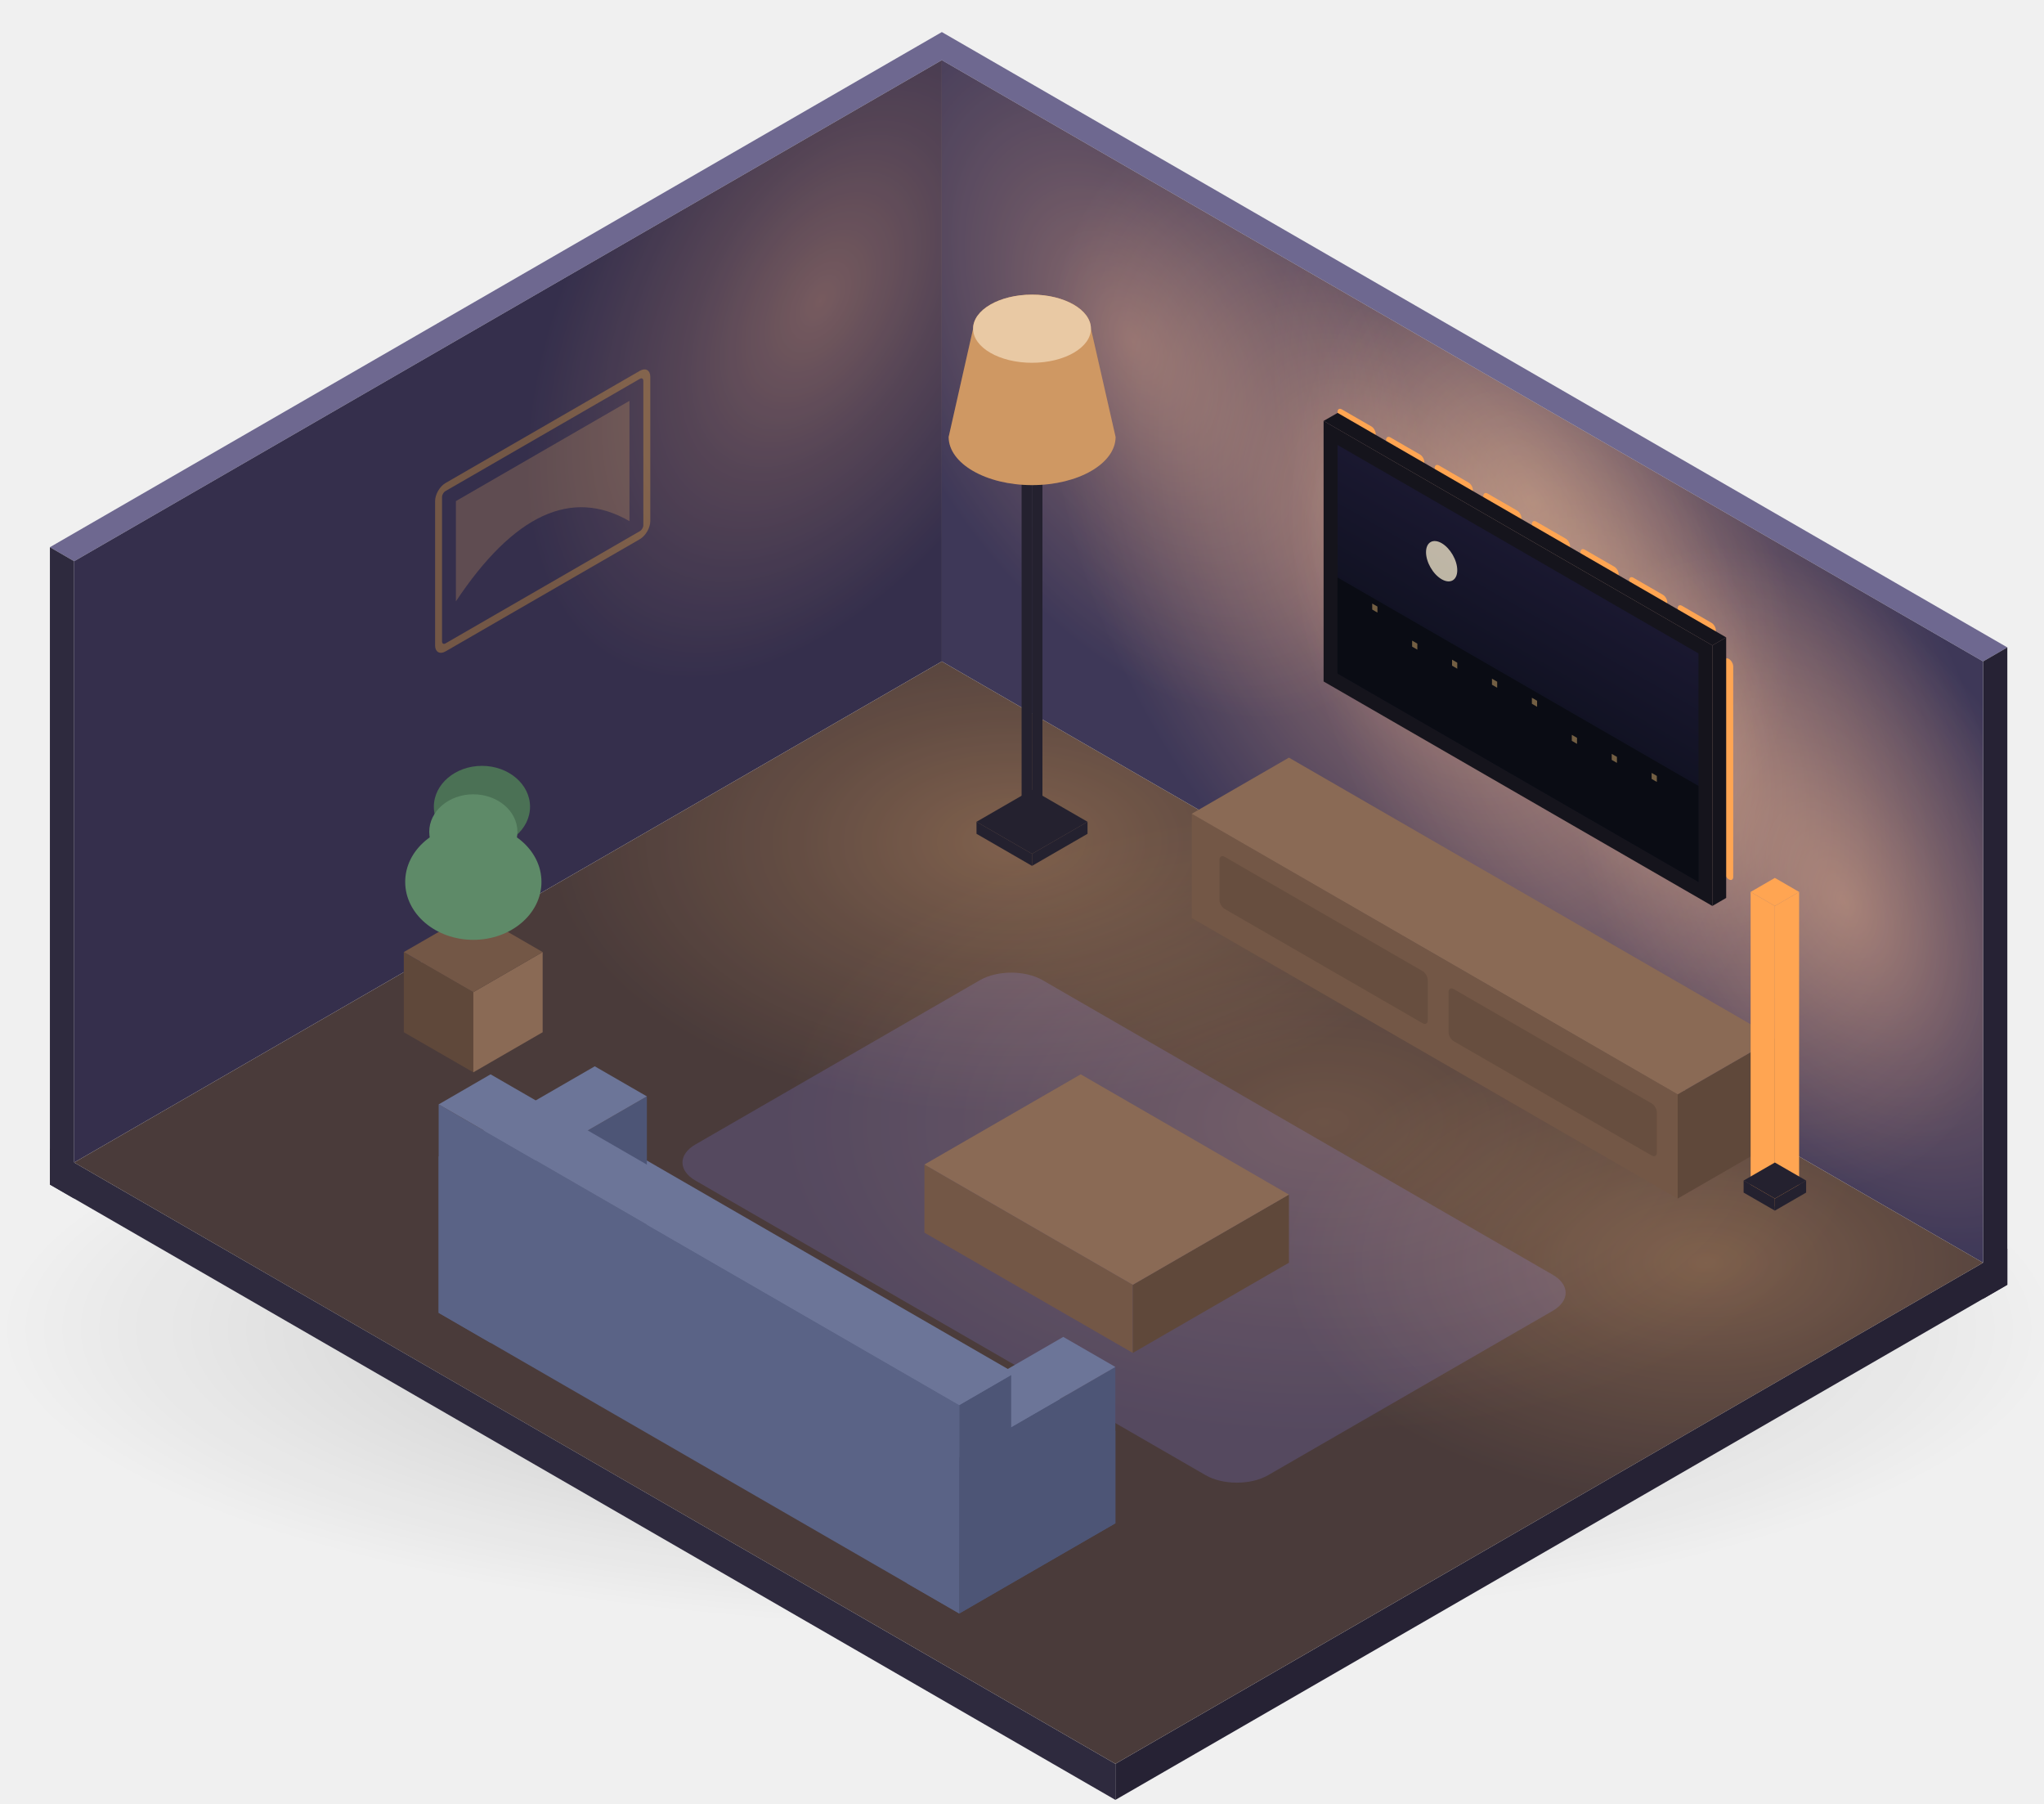
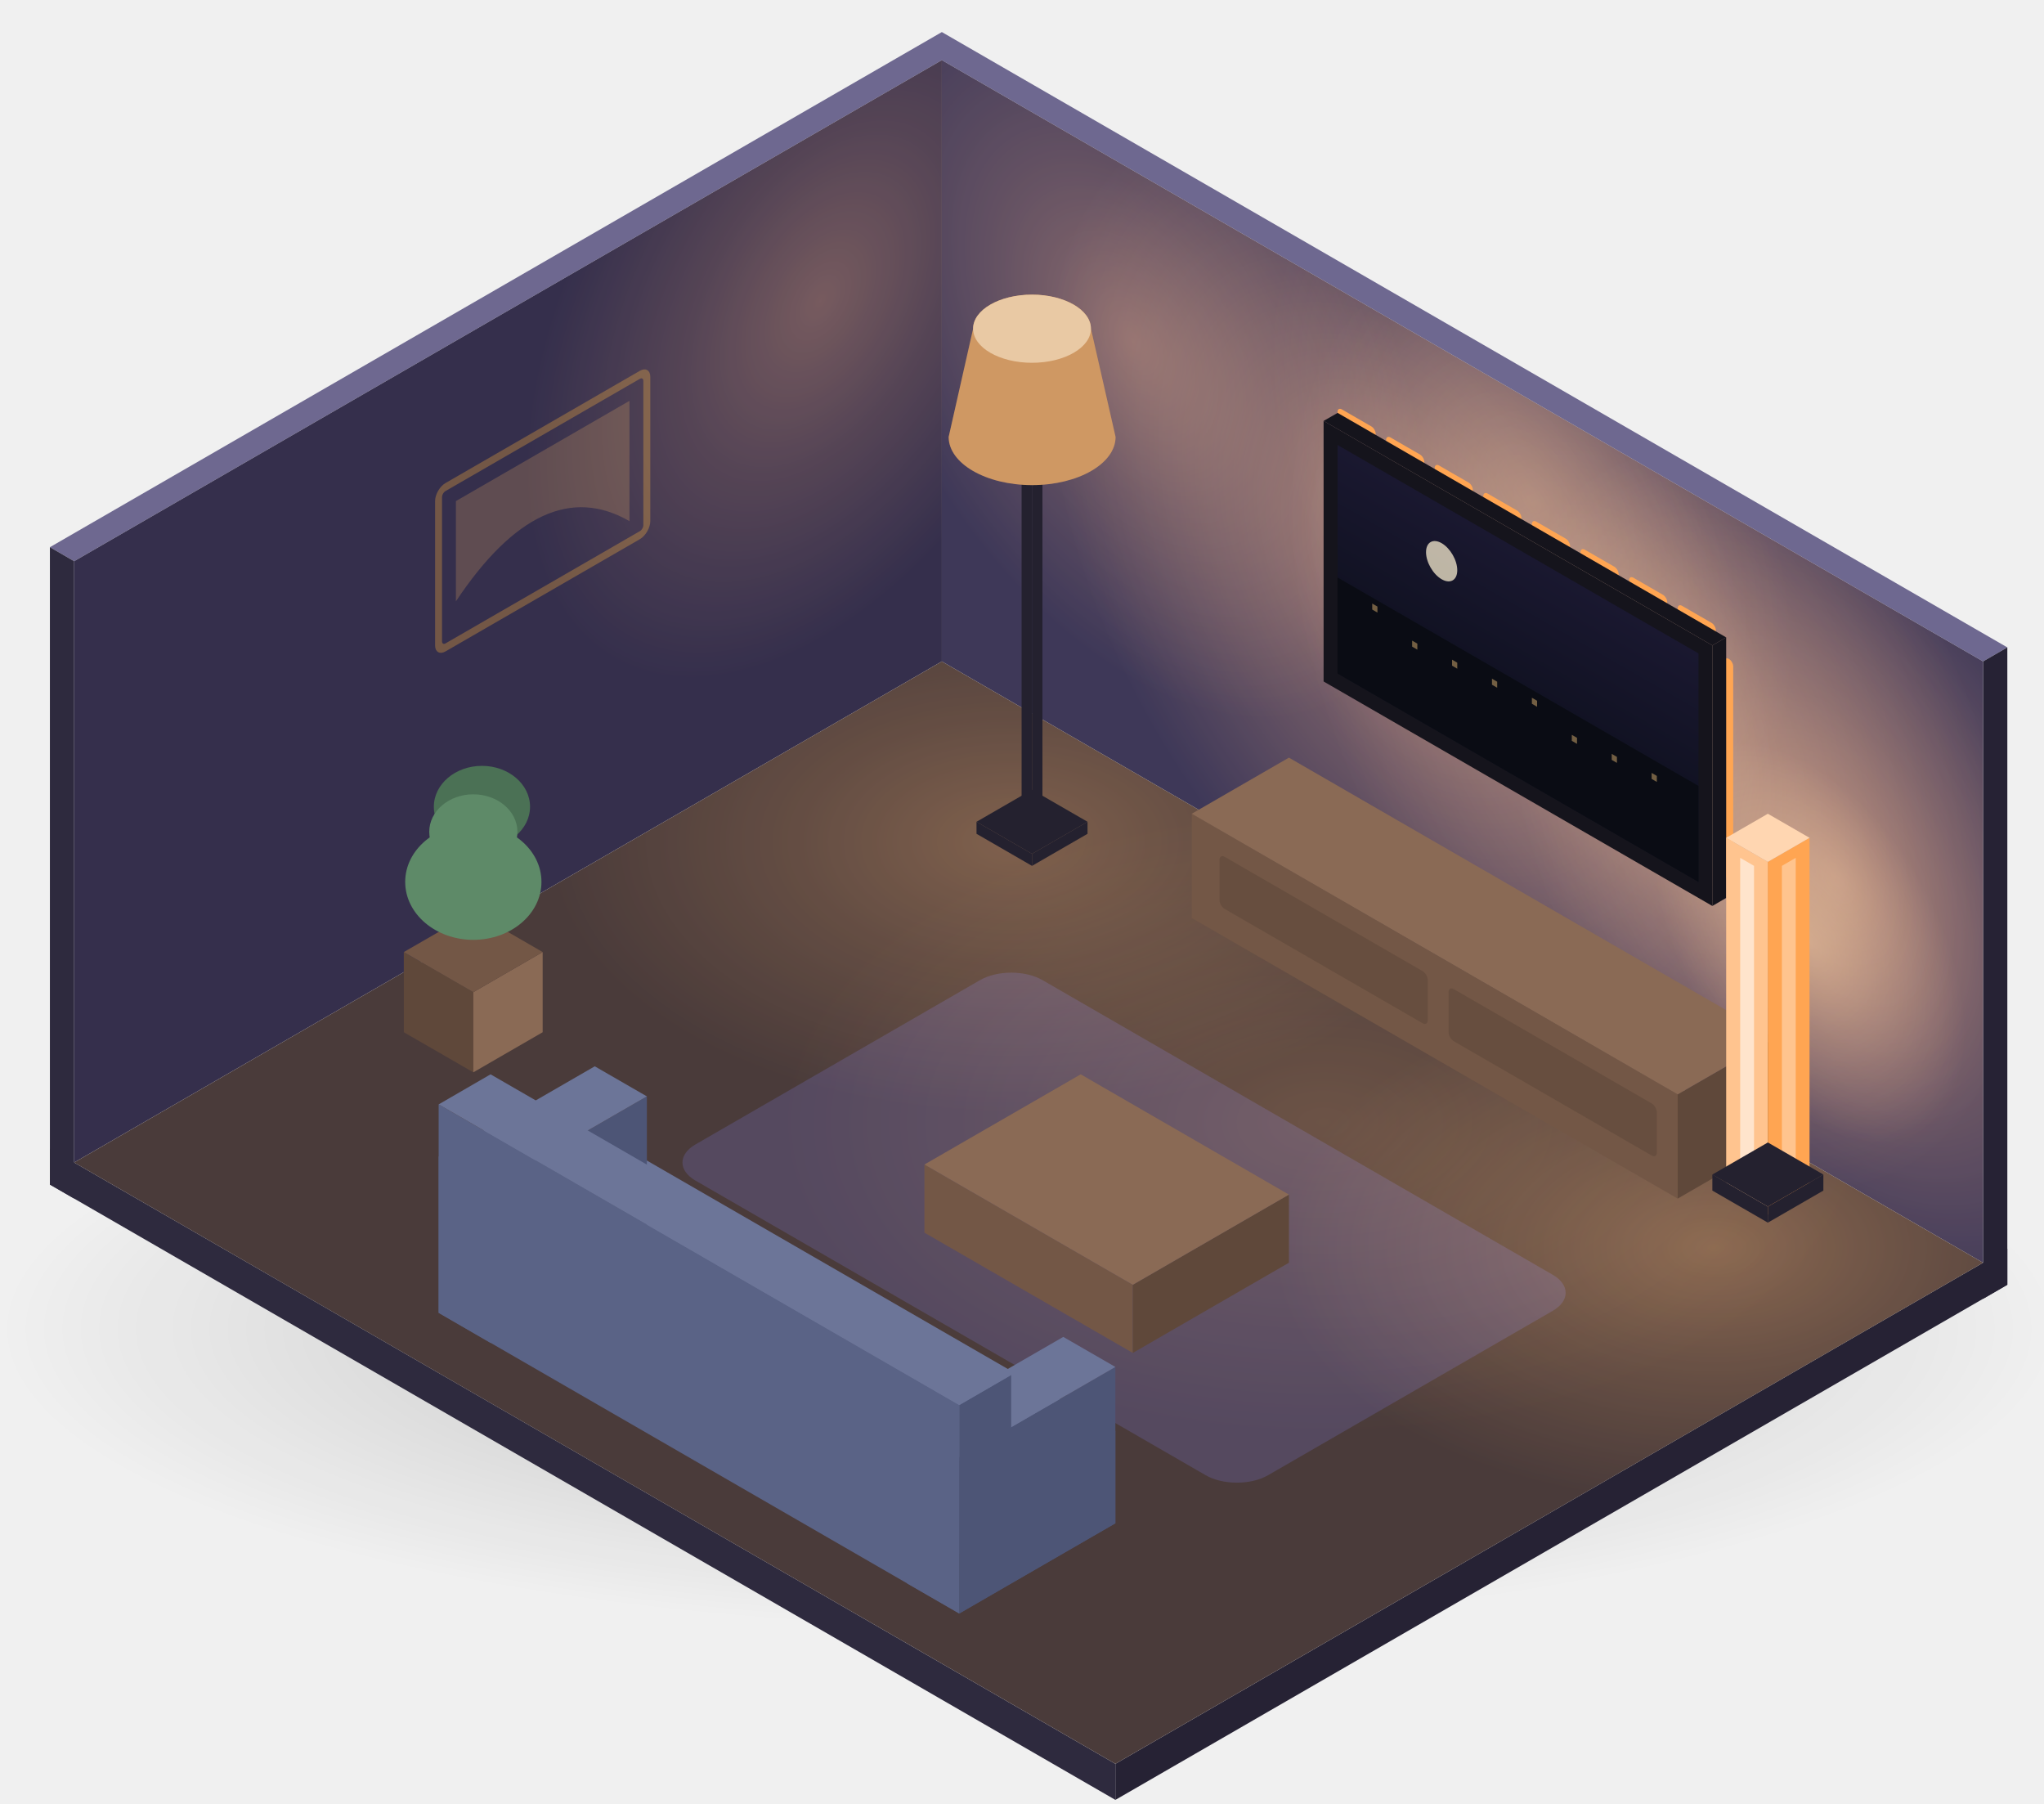
<svg xmlns="http://www.w3.org/2000/svg" viewBox="-470 -330 1020 900">
  <defs>
    <clipPath id="2cA">
      <rect x="0" y="0" width="600" height="300" />
    </clipPath>
    <clipPath id="2cB">
      <rect x="0" y="0" width="500" height="300" />
    </clipPath>
    <clipPath id="2cF">
      <rect x="0" y="0" width="600" height="500" />
    </clipPath>
    <radialGradient id="2sh">
      <stop offset="0" stop-color="#000" stop-opacity="0.22" />
      <stop offset="1" stop-color="#000" stop-opacity="0" />
    </radialGradient>
    <radialGradient id="2sl">
      <stop offset="0" stop-color="#FFA552" />
      <stop offset="0.45" stop-color="#FFA552" stop-opacity="0.5" />
      <stop offset="1" stop-color="#FFA552" stop-opacity="0" />
    </radialGradient>
    <radialGradient id="2sr">
      <stop offset="0" stop-color="#FFA552" />
      <stop offset="0.45" stop-color="#FFA552" stop-opacity="0.5" />
      <stop offset="1" stop-color="#FFA552" stop-opacity="0" />
    </radialGradient>
    <radialGradient id="2st">
      <stop offset="0" stop-color="#FFA552" />
      <stop offset="0.45" stop-color="#FFA552" stop-opacity="0.5" />
      <stop offset="1" stop-color="#FFA552" stop-opacity="0" />
    </radialGradient>
    <radialGradient id="2fl">
      <stop offset="0" stop-color="#FFA552" />
      <stop offset="0.45" stop-color="#FFA552" stop-opacity="0.5" />
      <stop offset="1" stop-color="#FFA552" stop-opacity="0" />
    </radialGradient>
    <radialGradient id="2flb">
      <stop offset="0" stop-color="#FFA552" />
      <stop offset="0.45" stop-color="#FFA552" stop-opacity="0.5" />
      <stop offset="1" stop-color="#FFA552" stop-opacity="0" />
    </radialGradient>
    <radialGradient id="2lb">
+       <stop offset="0" stop-color="#FFA552" />
+       <stop offset="0.45" stop-color="#FFA552" stop-opacity="0.5" />
+       <stop offset="1" stop-color="#FFA552" stop-opacity="0" />
+     </radialGradient>
+     <radialGradient id="2lb2">
      <stop offset="0" stop-color="#FFA552" />
      <stop offset="0.45" stop-color="#FFA552" stop-opacity="0.5" />
      <stop offset="1" stop-color="#FFA552" stop-opacity="0" />
    </radialGradient>
    <radialGradient id="2ffl">
      <stop offset="0" stop-color="#FFA552" />
      <stop offset="0.45" stop-color="#FFA552" stop-opacity="0.5" />
      <stop offset="1" stop-color="#FFA552" stop-opacity="0" />
    </radialGradient>
    <radialGradient id="2flb2">
      <stop offset="0" stop-color="#FFA552" />
      <stop offset="0.45" stop-color="#FFA552" stop-opacity="0.5" />
      <stop offset="1" stop-color="#FFA552" stop-opacity="0" />
    </radialGradient>
    <radialGradient id="2ftv">
      <stop offset="0" stop-color="#FFA552" />
      <stop offset="0.45" stop-color="#FFA552" stop-opacity="0.5" />
      <stop offset="1" stop-color="#FFA552" stop-opacity="0" />
    </radialGradient>
    <linearGradient id="2sky" x1="0" y1="0" x2="0" y2="1">
      <stop offset="0" stop-color="#0B0E1A" />
      <stop offset="1" stop-color="#1A1830" />
    </linearGradient>
  </defs>
  <ellipse cx="43.3" cy="333.0" rx="520" ry="150" fill="url(#2sh)" />
  <polygon points="-445.1,261.0 86.6,568.0 86.6,550.0 -445.1,243.0" fill="#2E2A3E" />
  <polygon points="531.7,311.0 86.6,568.0 86.6,550.0 531.7,293.0" fill="#262234" />
  <polygon points="0.0,-314.0 531.7,-7.0 519.6,0.0 0.0,-300.0 -433.0,-50.0 -445.1,-57.0" fill="#6E6890" />
  <polygon points="531.7,311.0 519.6,318.0 519.6,0.0 531.7,-7.0" fill="#262234" />
  <polygon points="-445.1,261.0 -433.0,268.0 -433.0,-50.0 -445.1,-57.0" fill="#2E2A3E" />
  <polygon points="0.0,0.0 519.6,300.0 519.6,0.0 0.0,-300.0" fill="#3E3858" />
  <polygon points="0.0,0.0 -433.0,250.0 -433.0,-50.0 0.0,-300.0" fill="#352F4C" />
  <polygon points="0.0,0.0 519.6,300.0 86.6,550.0 -433.0,250.0" fill="#4A3B3A" />
  <g transform="matrix(-0.8660254 0.5 0 -1 0 0)">
    <rect x="170" y="150" width="120" height="80" rx="4" fill="#352F4C" stroke="#735746" stroke-width="4" />
    <path d="M180 160 Q230 210 280 170 L280 220 L180 220 Z" fill="#8A6A55" opacity="0.5" />
  </g>
  <g transform="matrix(0.8660254 0.5 -0.8660254 0.5 0 0)">
    <rect x="170" y="130" width="330" height="200" rx="18" fill="#55495F" />
  </g>
  <g transform="matrix(0.8660254 0.5 0 -1 0 0)" clip-path="url(#2cA)" style="mix-blend-mode:screen">
    <circle cx="270" cy="175" r="210" fill="url(#2sl)" opacity="0.519" />
  </g>
  <g transform="matrix(0.8660254 0.5 0 -1 0 0)" clip-path="url(#2cA)" style="mix-blend-mode:screen">
    <circle cx="410" cy="175" r="210" fill="url(#2sr)" opacity="0.519" />
  </g>
  <g transform="matrix(0.8660254 0.5 0 -1 0 0)" clip-path="url(#2cA)" style="mix-blend-mode:screen">
    <circle cx="340" cy="250" r="150" fill="url(#2st)" opacity="0.328" />
  </g>
  <g transform="matrix(0.8660254 0.5 0 -1 0 0)" clip-path="url(#2cA)" style="mix-blend-mode:screen">
    <circle cx="110" cy="215" r="170" fill="url(#2fl)" opacity="0.41" />
  </g>
  <g transform="matrix(-0.8660254 0.5 0 -1 0 0)" clip-path="url(#2cB)" style="mix-blend-mode:screen">
    <circle cx="70" cy="215" r="170" fill="url(#2flb)" opacity="0.328" />
  </g>
  <g transform="matrix(0.8660254 0.5 0 -1 0 0)" clip-path="url(#2cA)" style="mix-blend-mode:screen">
-     <circle cx="520" cy="140" r="160" fill="url(#2lb)" opacity="0.437" />
+     <circle cx="515" cy="150" r="190" fill="url(#2lb)" opacity="0.546" />
+   </g>
+   <g transform="matrix(0.8660254 0.5 0 -1 0 0)" clip-path="url(#2cA)" style="mix-blend-mode:screen">
+     <circle cx="500" cy="110" r="90" fill="url(#2lb2)" opacity="0.491" />
  </g>
  <g transform="matrix(0.8660254 0.5 -0.8660254 0.5 0 0)" clip-path="url(#2cF)" style="mix-blend-mode:screen">
    <circle cx="110" cy="70" r="190" fill="url(#2ffl)" opacity="0.3" />
  </g>
  <g transform="matrix(0.8660254 0.5 -0.8660254 0.5 0 0)" clip-path="url(#2cF)" style="mix-blend-mode:screen">
-     <circle cx="520" cy="80" r="170" fill="url(#2flb2)" opacity="0.273" />
+     <circle cx="515" cy="70" r="180" fill="url(#2flb2)" opacity="0.355" />
  </g>
  <g transform="matrix(0.8660254 0.5 -0.8660254 0.5 0 0)" clip-path="url(#2cF)" style="mix-blend-mode:screen">
    <circle cx="340" cy="120" r="220" fill="url(#2ftv)" opacity="0.191" />
  </g>
  <g transform="matrix(0.8660254 0.5 0 -1 0 0)">
    <rect x="228" y="236" width="22" height="5" rx="2.5" fill="#FFA552" />
    <rect x="256" y="236" width="22" height="5" rx="2.5" fill="#FFA552" />
    <rect x="284" y="236" width="22" height="5" rx="2.5" fill="#FFA552" />
    <rect x="312" y="236" width="22" height="5" rx="2.5" fill="#FFA552" />
    <rect x="340" y="236" width="22" height="5" rx="2.5" fill="#FFA552" />
    <rect x="368" y="236" width="22" height="5" rx="2.5" fill="#FFA552" />
    <rect x="396" y="236" width="22" height="5" rx="2.5" fill="#FFA552" />
    <rect x="424" y="236" width="22" height="5" rx="2.5" fill="#FFA552" />
    <rect x="224" y="118" width="5" height="110" rx="2.5" fill="#FFA552" />
    <rect x="451" y="118" width="5" height="110" rx="2.5" fill="#FFA552" />
  </g>
  <polygon points="190.5,10.0 384.5,122.0 384.5,-8.0 190.5,-120.0" fill="#15141C" />
  <polygon points="391.4,118.0 384.5,122.0 384.5,-8.0 391.4,-12.0" fill="#15141C" />
  <polygon points="197.5,-124.0 391.4,-12.0 384.5,-8.0 190.5,-120.0" fill="#15141C" />
  <g transform="translate(-6.93 4.00) matrix(0.8660254 0.5 0 -1 0 0)">
    <rect x="236" y="116" width="208" height="114" fill="url(#2sky)" />
    <circle cx="296" cy="202" r="9" fill="#E9DEC4" opacity="0.8" />
    <rect x="236" y="116" width="208" height="47.88" fill="#0A0C14" />
    <rect x="256" y="157.88" width="3" height="3" fill="#C9A46A" opacity="0.55" />
    <rect x="279" y="150.88" width="3" height="3" fill="#C9A46A" opacity="0.55" />
    <rect x="302" y="152.88" width="3" height="3" fill="#C9A46A" opacity="0.55" />
    <rect x="325" y="154.88" width="3" height="3" fill="#C9A46A" opacity="0.55" />
    <rect x="348" y="156.88" width="3" height="3" fill="#C9A46A" opacity="0.55" />
    <rect x="371" y="149.88" width="3" height="3" fill="#C9A46A" opacity="0.55" />
    <rect x="394" y="151.88" width="3" height="3" fill="#C9A46A" opacity="0.55" />
    <rect x="417" y="153.88" width="3" height="3" fill="#C9A46A" opacity="0.55" />
  </g>
  <polygon points="124.7,128.0 367.2,268.0 367.2,216.0 124.7,76.0" fill="#735746" />
  <polygon points="415.7,240.0 367.2,268.0 367.2,216.0 415.7,188.0" fill="#5F483A" />
  <polygon points="173.2,48.0 415.7,188.0 367.2,216.0 124.7,76.0" fill="#8A6A55" />
  <g transform="translate(-48.50 28.00) matrix(0.8660254 0.5 0 -1 0 0)">
    <rect x="216" y="14" width="120" height="26" rx="3" fill="#5F483A" opacity="0.6" />
    <rect x="348" y="14" width="120" height="26" rx="3" fill="#5F483A" opacity="0.6" />
  </g>
-   <polygon points="403.6,265.0 415.7,272.0 415.7,122.0 403.6,115.0" fill="#FFA552" />
-   <polygon points="427.8,265.0 415.7,272.0 415.7,122.0 427.8,115.0" fill="#FFA552" />
-   <polygon points="415.7,108.0 427.8,115.0 415.7,122.0 403.6,115.0" fill="#FFA552" />
-   <polygon points="400.1,265.0 415.7,274.0 415.7,268.0 400.1,259.0" fill="#24212F" />
-   <polygon points="431.3,265.0 415.7,274.0 415.7,268.0 431.3,259.0" fill="#24212F" />
-   <polygon points="415.7,250.0 431.3,259.0 415.7,268.0 400.1,259.0" fill="#24212F" />
+   <polygon points="391.4,264.0 412.2,276.0 412.2,100.0 391.4,88.0" fill="#FFC48F" />
+   <polygon points="433.0,264.0 412.2,276.0 412.2,100.0 433.0,88.0" fill="#FFA552" />
+   <polygon points="412.2,76.0 433.0,88.0 412.2,100.0 391.4,88.0" fill="#FFD6B1" />
+   <polygon points="398.4,256.0 405.3,260.0 405.3,102.0 398.4,98.0" fill="#FFFFFF" opacity="0.55" />
+   <polygon points="426.1,256.0 419.2,260.0 419.2,102.0 426.1,98.0" fill="#FFFFFF" opacity="0.35" />
+   <polygon points="384.5,264.0 412.2,280.0 412.2,272.0 384.5,256.0" fill="#24212F" />
+   <polygon points="439.9,264.0 412.2,280.0 412.2,272.0 439.9,256.0" fill="#24212F" />
+   <polygon points="412.2,240.0 439.9,256.0 412.2,272.0 384.5,256.0" fill="#24212F" />
  <polygon points="17.3,86.0 45.0,102.0 45.0,96.0 17.3,80.0" fill="#24212F" />
  <polygon points="72.7,86.0 45.0,102.0 45.0,96.0 72.7,80.0" fill="#24212F" />
  <polygon points="45.0,64.0 72.7,80.0 45.0,96.0 17.3,80.0" fill="#24212F" />
  <polygon points="39.8,80.0 45.0,83.0 45.0,-111.0 39.8,-114.0" fill="#24212F" />
  <polygon points="50.2,80.0 45.0,83.0 45.0,-111.0 50.2,-114.0" fill="#24212F" />
  <polygon points="45.0,-117.0 50.2,-114.0 45.0,-111.0 39.8,-114.0" fill="#24212F" />
  <path d="M3.4 -112.0 A41.6 24.0 0 0 0 86.7 -112.0 L74.4 -166.0 A29.4 17.0 0 0 0 15.6 -166.0 Z" fill="#C98A4E" />
  <ellipse cx="45.0" cy="-166.0" rx="29.4" ry="17.0" fill="#E9C8A0" opacity="0.9" />
  <path d="M3.4 -112.0 A41.6 24.0 0 0 0 86.7 -112.0 L74.4 -166.0 A29.4 17.0 0 0 0 15.6 -166.0 Z" fill="#FFFFFF" opacity="0.12" />
  <polygon points="-268.5,185.0 -233.8,205.0 -233.8,165.0 -268.5,145.0" fill="#5F483A" />
  <polygon points="-199.2,185.0 -233.8,205.0 -233.8,165.0 -199.2,145.0" fill="#8A6A55" />
  <polygon points="-233.8,125.0 -199.2,145.0 -233.8,165.0 -268.5,145.0" fill="#735746" />
  <ellipse cx="-233.8" cy="110.0" rx="34" ry="28.9" fill="#5E8A68" />
  <ellipse cx="-229.5" cy="72.5" rx="24" ry="20.4" fill="#4B7155" />
  <ellipse cx="-233.8" cy="85.0" rx="22" ry="18.7" fill="#5E8A68" />
  <polygon points="-8.7,285.0 95.3,345.0 95.3,311.0 -8.7,251.0" fill="#735746" />
  <polygon points="173.2,300.0 95.3,345.0 95.3,311.0 173.2,266.0" fill="#5F483A" />
  <polygon points="69.3,206.0 173.2,266.0 95.3,311.0 -8.7,251.0" fill="#8A6A55" />
  <polygon points="-225.2,310.0 34.6,460.0 34.6,414.0 -225.2,264.0" fill="#5A6386" />
  <polygon points="86.6,430.0 34.6,460.0 34.6,414.0 86.6,384.0" fill="#4D5576" />
  <polygon points="-173.2,234.0 86.6,384.0 34.6,414.0 -225.2,264.0" fill="#6C7598" />
  <polygon points="-251.1,325.0 -225.2,340.0 -225.2,262.0 -251.1,247.0" fill="#5A6386" />
  <polygon points="-147.2,295.0 -225.2,340.0 -225.2,262.0 -147.2,217.0" fill="#4D5576" />
  <polygon points="-173.2,202.0 -147.2,217.0 -225.2,262.0 -251.1,247.0" fill="#6C7598" />
  <polygon points="-17.3,460.0 8.7,475.0 8.7,397.0 -17.3,382.0" fill="#5A6386" />
  <polygon points="86.6,430.0 8.7,475.0 8.7,397.0 86.6,352.0" fill="#4D5576" />
  <polygon points="60.6,337.0 86.6,352.0 8.7,397.0 -17.3,382.0" fill="#6C7598" />
  <polygon points="-251.1,325.0 8.7,475.0 8.7,371.0 -251.1,221.0" fill="#5A6386" />
  <polygon points="34.6,460.0 8.7,475.0 8.7,371.0 34.6,356.0" fill="#4D5576" />
  <polygon points="-225.2,206.0 34.6,356.0 8.7,371.0 -251.1,221.0" fill="#6C7598" />
</svg>
